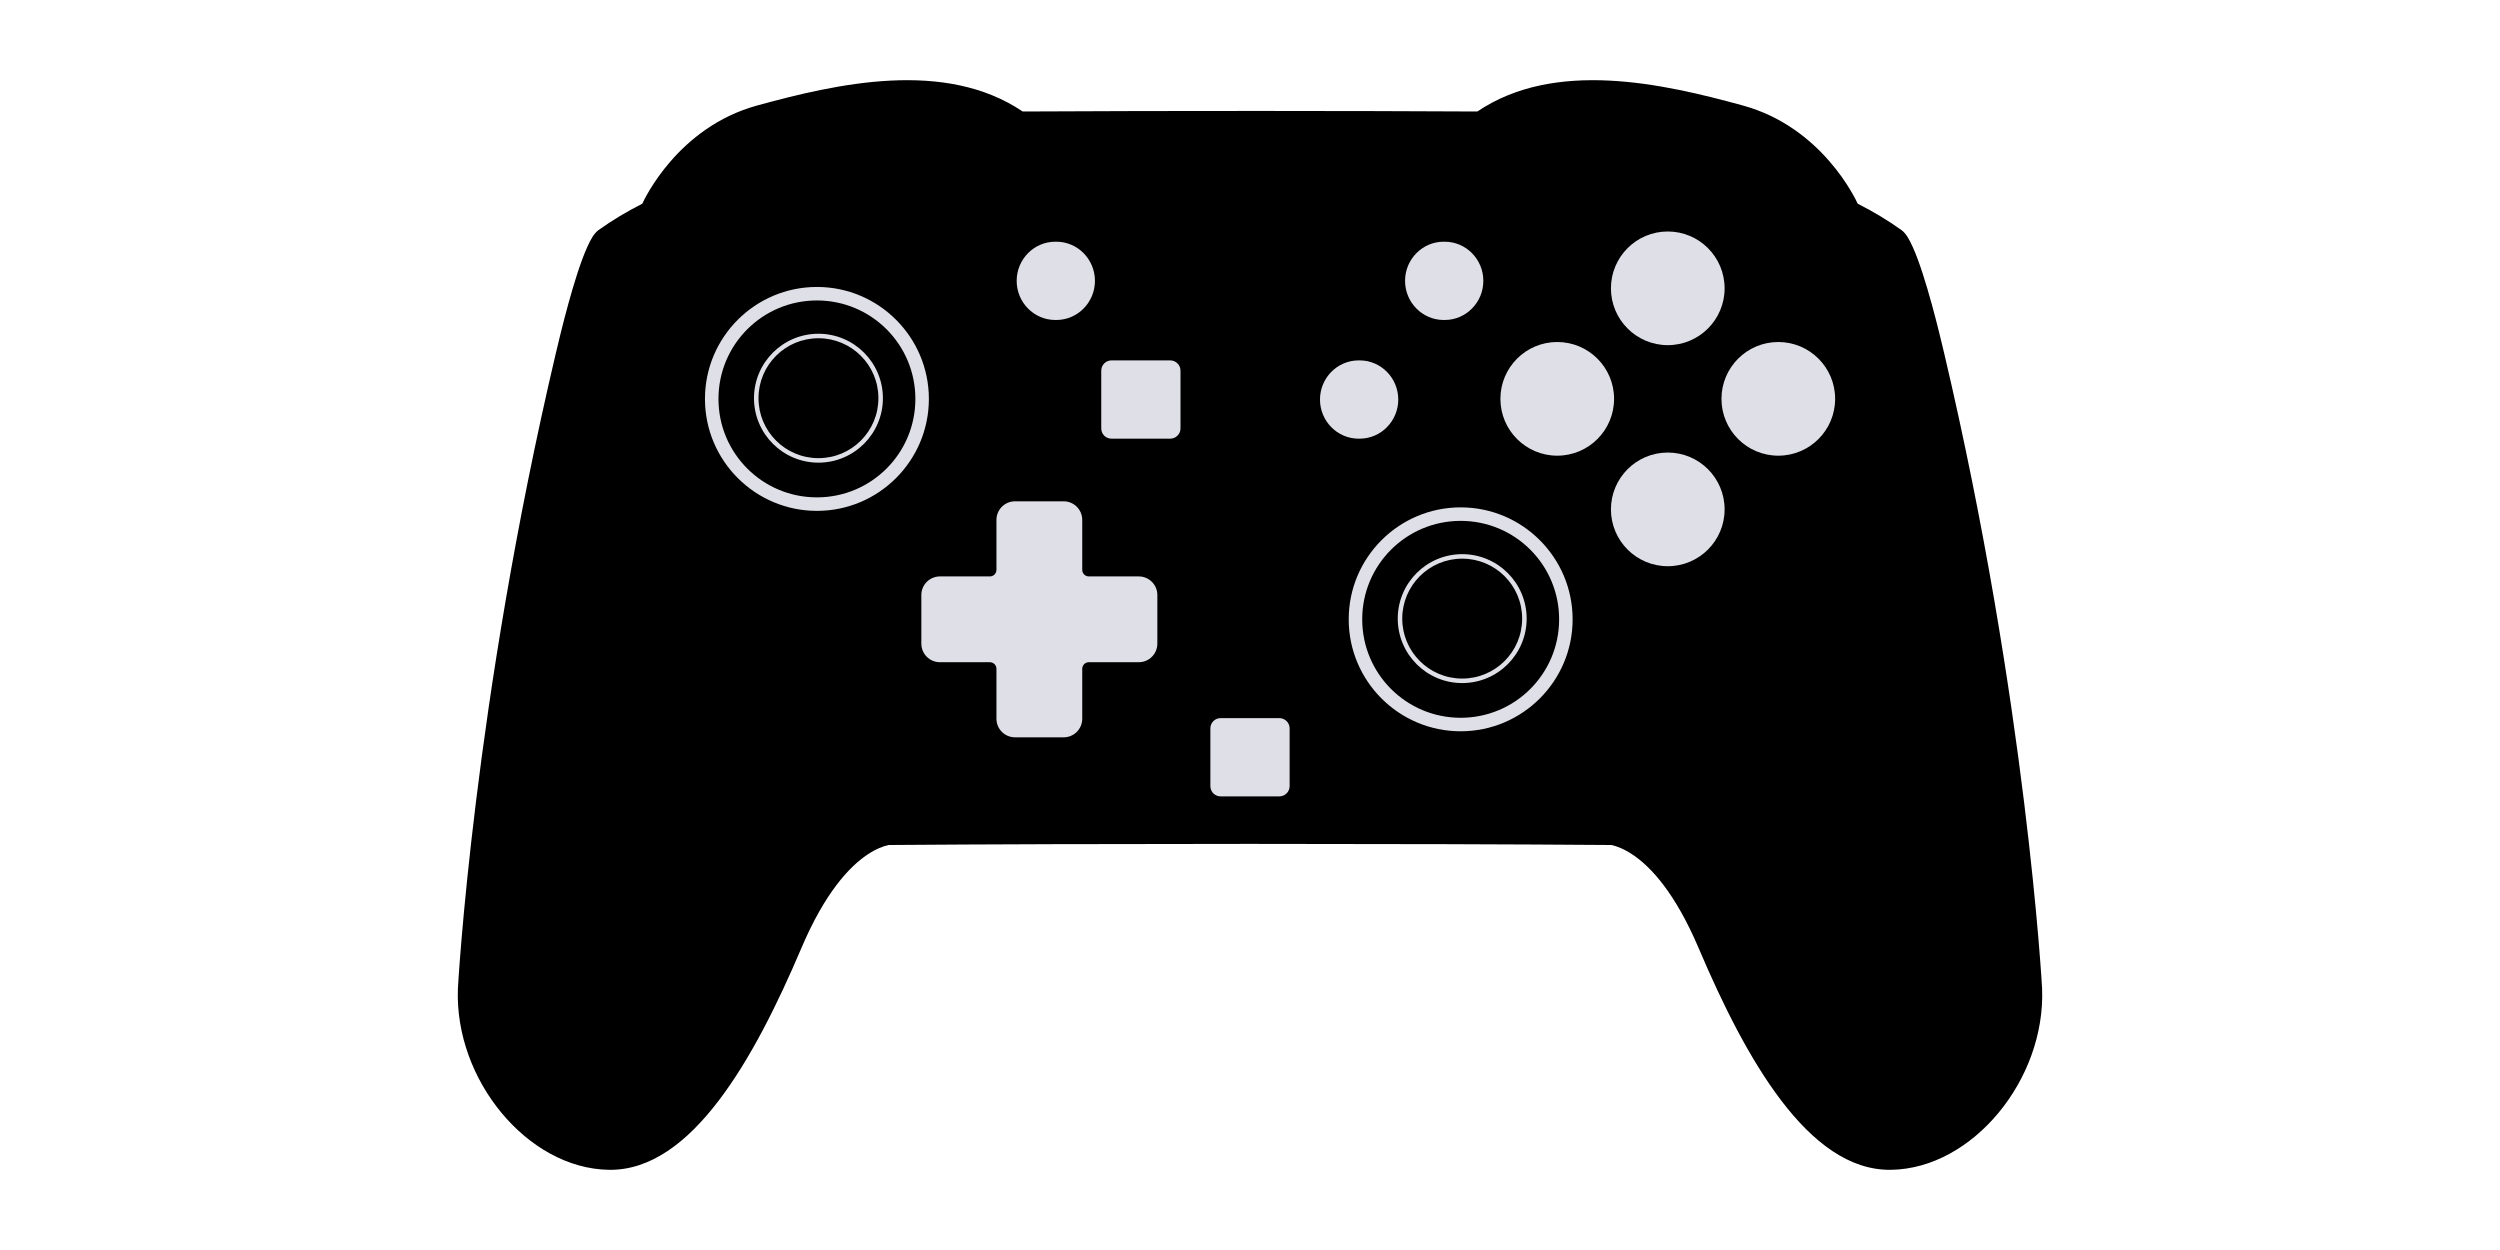
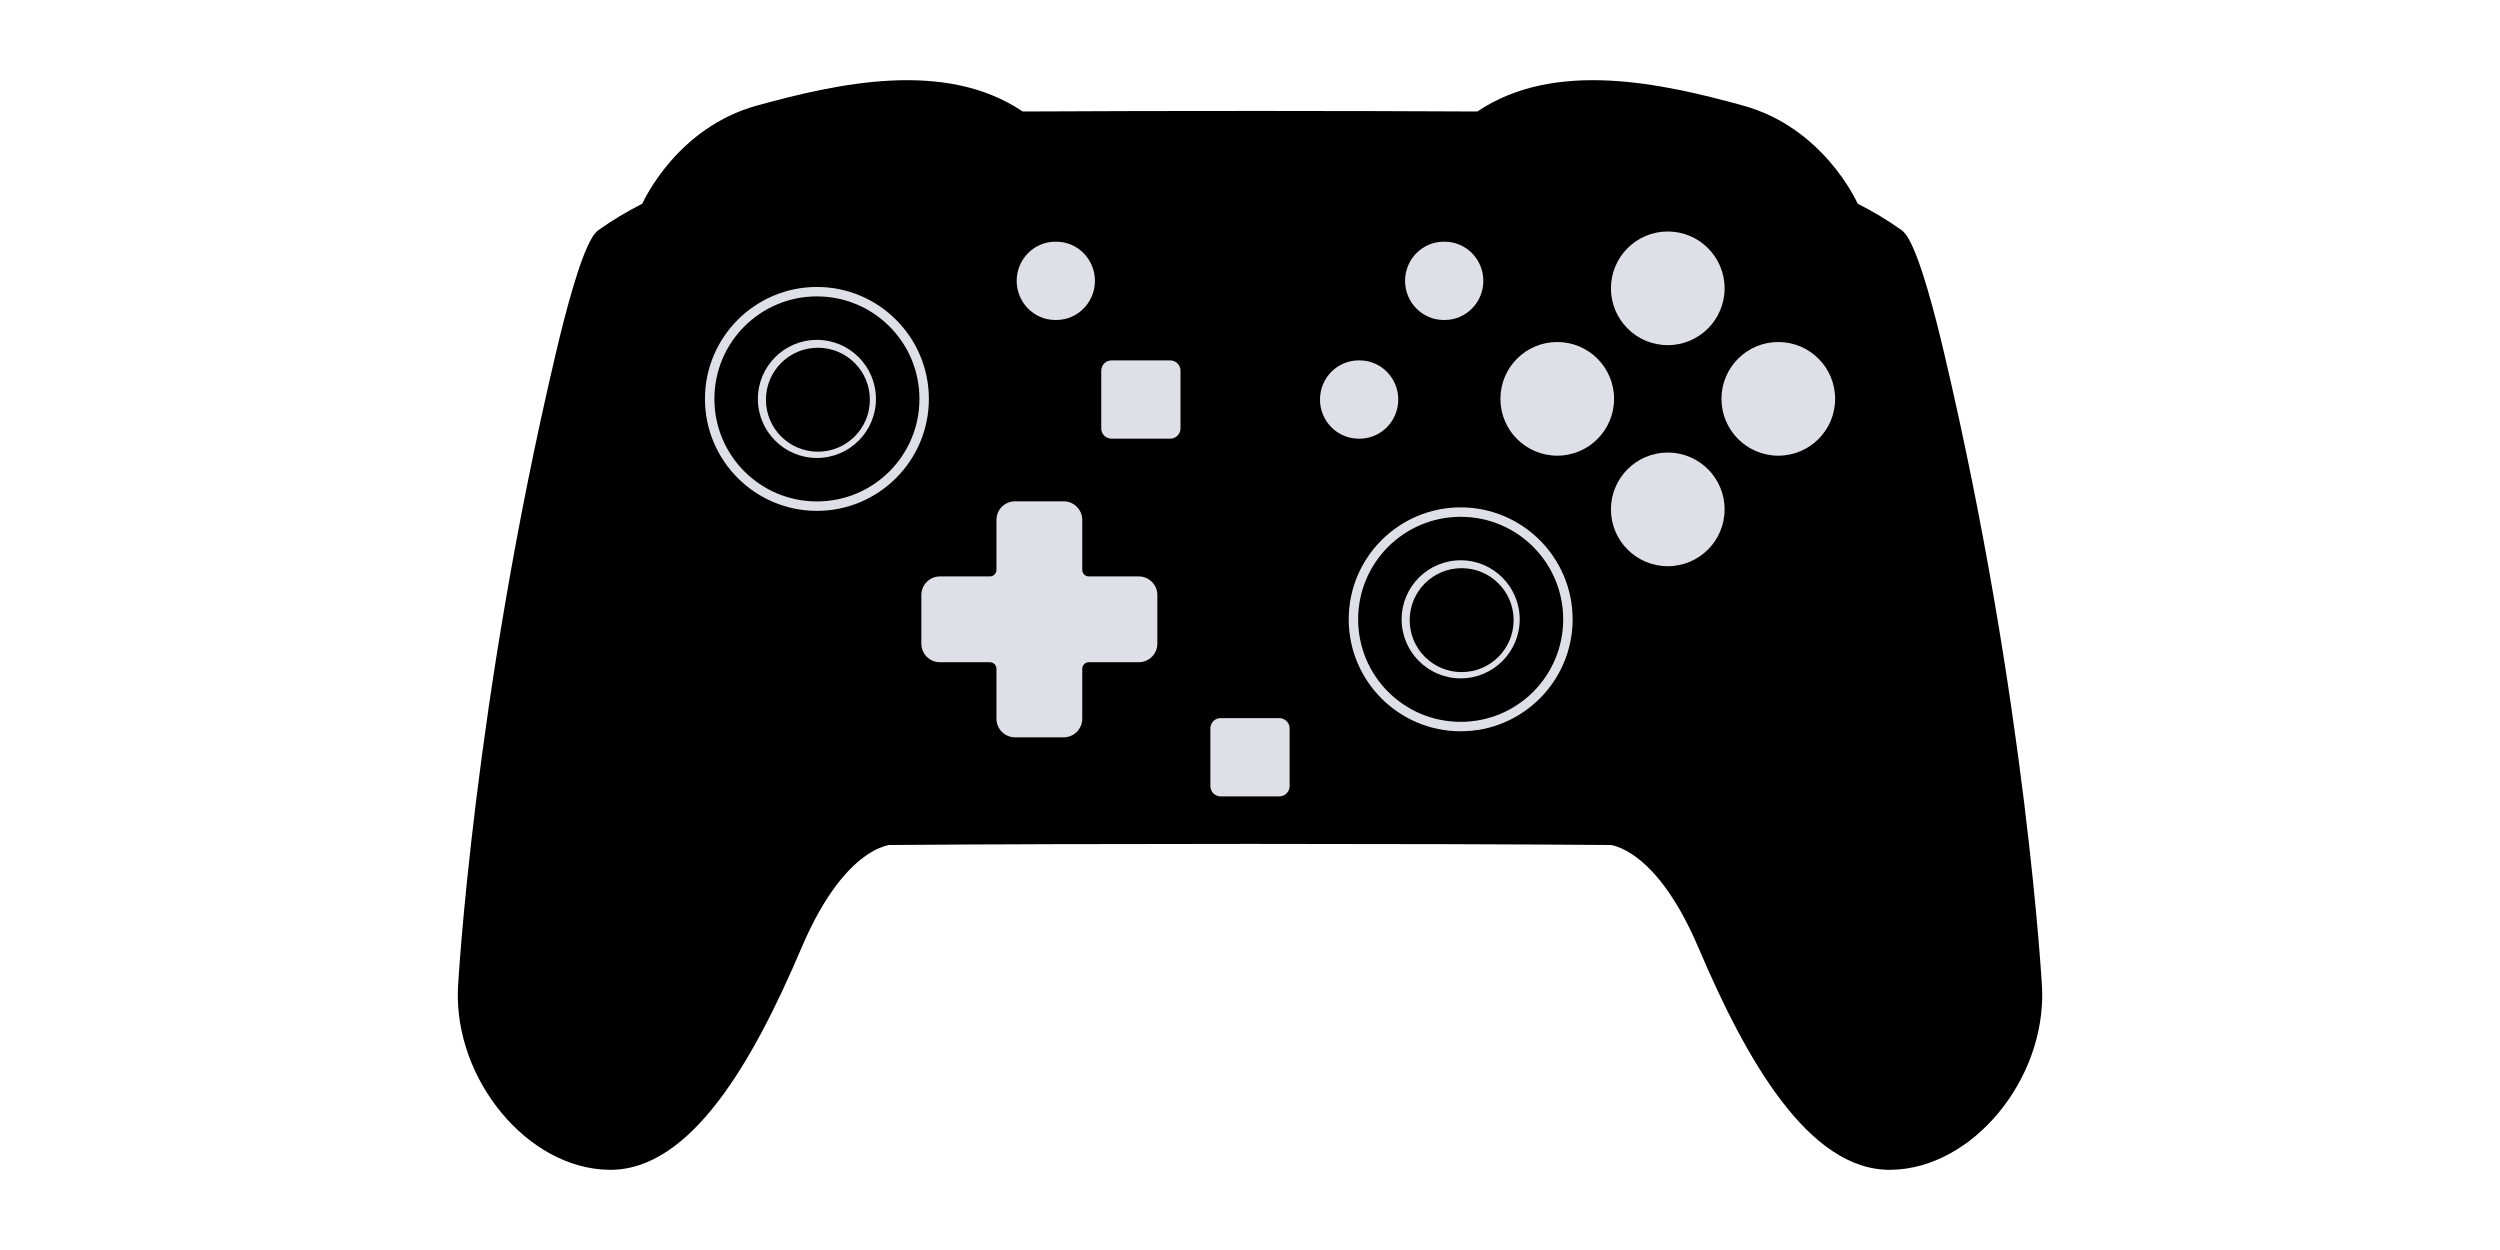
<svg xmlns="http://www.w3.org/2000/svg" xml:space="preserve" width="1000" height="500">
  <path d="M366.223 76.84c-19.992.98-40.052 5.975-56.895 10.603-33.525 9.213-47.783 39.733-48.658 41.662a142.5 142.5 0 0 0-18.572 11.18l-.02.014-.02.014c-1.917 1.438-3.238 3.848-4.732 7.13-5.554 12.206-11.555 37.496-13.357 45.141-35.012 148.536-41.56 269.49-41.569 269.688-.747 19.383 6.644 38.418 18.504 52.724s28.27 23.96 45.692 24.19c17.619.232 33.024-11.698 46.449-29.295s25.051-41.058 35.166-64.852c9.978-23.47 20.289-34.44 27.89-39.564 3.802-2.562 6.934-3.673 9.073-4.16 78.644-.632 227.86-.635 306.902 0 2.139.487 5.271 1.598 9.073 4.16 7.602 5.124 17.912 16.093 27.89 39.564 10.115 23.794 21.74 47.255 35.166 64.852s28.83 29.527 46.45 29.295c17.42-.23 33.83-9.884 45.69-24.19 11.861-14.306 19.252-33.34 18.505-52.724-.008-.198-6.557-121.152-41.569-269.688-1.802-7.645-7.803-32.935-13.357-45.14-1.494-3.283-2.815-5.693-4.733-7.131l-.019-.014-.02-.014a142.5 142.5 0 0 0-18.572-11.18c-.875-1.93-15.133-32.449-48.658-41.662-16.843-4.628-36.903-9.623-56.895-10.603-19.764-.97-39.45 2.016-55.902 13.123-51.123-.285-131.759-.342-193 0-16.452-11.107-36.138-14.092-55.902-13.123" style="baseline-shift:baseline;display:inline;overflow:visible;opacity:1;vector-effect:none;fill:#000;stop-color:#000;stop-opacity:1" transform="translate(11.275 -40.176)scale(.94235)" />
  <path d="M459.806 195.61a4.38 4.38 0 0 0-3.06 1.278l-.01.009-.01.011a4.36 4.36 0 0 0-1.24 3.08v24.473a4.35 4.35 0 0 0 1.24 3.078l.01.013.013.012a4.38 4.38 0 0 0 3.056 1.271h24.962a4.34 4.34 0 0 0 3.061-1.27 4.27 4.27 0 0 0 1.296-3.112v-24.46a4.27 4.27 0 0 0-1.296-3.107 4.35 4.35 0 0 0-3.061-1.275h-24.953z" style="baseline-shift:baseline;display:inline;overflow:visible;vector-effect:none;fill:#dfdfe7;fill-opacity:1;stroke-width:.898;stop-color:#000" transform="translate(11.275 -40.176)scale(.94235)" />
-   <path d="M710.106 623.472c-11.003 0-19.938 8.935-19.938 19.939s8.934 19.939 19.938 19.939 19.939-8.936 19.939-19.94c0-11.003-8.935-19.938-19.94-19.938m0 1.391c10.252 0 18.548 8.296 18.548 18.548 0 10.25-8.296 18.547-18.547 18.547s-18.546-8.296-18.546-18.547 8.294-18.548 18.546-18.548" style="baseline-shift:baseline;display:inline;overflow:visible;vector-effect:none;fill:#dfdfe7;fill-opacity:1;stroke-width:.696;stop-color:#000" transform="translate(-333.358 -584.55)scale(1.2931)" />
-   <path d="M709.633 609C690.522 609 675 624.522 675 643.632s15.523 34.632 34.633 34.632 34.63-15.522 34.63-34.632S728.744 609 709.634 609m0 4.176c16.837 0 30.455 13.62 30.455 30.456s-13.618 30.456-30.455 30.456c-16.835 0-30.457-13.62-30.457-30.456 0-16.837 13.62-30.456 30.458-30.456" style="baseline-shift:baseline;display:inline;overflow:visible;vector-effect:none;fill:#dfdfe7;fill-opacity:1;stroke:none;stroke-width:2.784;stroke-opacity:1;stop-color:#000" transform="translate(-333.358 -584.55)scale(1.2931)" />
-   <path d="M710.106 623.472c-11.003 0-19.938 8.935-19.938 19.939s8.934 19.939 19.938 19.939 19.939-8.936 19.939-19.94c0-11.003-8.935-19.938-19.94-19.938m0 1.391c10.252 0 18.548 8.296 18.548 18.548 0 10.25-8.296 18.547-18.547 18.547s-18.546-8.296-18.546-18.547 8.294-18.548 18.546-18.548" style="baseline-shift:baseline;display:inline;overflow:visible;vector-effect:none;fill:#dfdfe7;fill-opacity:1;stroke-width:.696;stop-color:#000" transform="translate(-590.858 -672.715)scale(1.2931)" />
-   <path d="M709.633 609C690.522 609 675 624.522 675 643.632s15.523 34.632 34.633 34.632 34.63-15.522 34.63-34.632S728.744 609 709.634 609m0 4.176c16.837 0 30.455 13.62 30.455 30.456s-13.618 30.456-30.455 30.456c-16.835 0-30.457-13.62-30.457-30.456 0-16.837 13.62-30.456 30.458-30.456" style="baseline-shift:baseline;display:inline;overflow:visible;vector-effect:none;fill:#dfdfe7;fill-opacity:1;stroke:none;stroke-width:2.784;stroke-opacity:1;stop-color:#000" transform="translate(-590.858 -672.715)scale(1.2931)" />
  <path d="M418.898 255.429a7.88 7.88 0 0 0-7.9 7.899v21.197a2.783 2.783 0 0 1-2.784 2.784h-21.196a7.88 7.88 0 0 0-7.9 7.899v20.62a7.88 7.88 0 0 0 7.9 7.898h21.196a2.783 2.783 0 0 1 2.783 2.785v21.195a7.88 7.88 0 0 0 7.9 7.9h20.622a7.88 7.88 0 0 0 7.897-7.9V326.51a2.783 2.783 0 0 1 2.784-2.785h21.199a7.88 7.88 0 0 0 7.896-7.898v-20.62a7.88 7.88 0 0 0-7.897-7.899h-21.199a2.783 2.783 0 0 1-2.784-2.784v-21.197a7.88 7.88 0 0 0-7.896-7.898z" style="fill:#dfdfe7;fill-opacity:1;fill-rule:evenodd;stroke:none;stroke-width:3.35;stroke-miterlimit:7;paint-order:stroke markers fill" transform="translate(11.275 -40.176)scale(.94235)" />
  <g transform="translate(-767.944 -220.588)scale(1.26794)">
    <circle cx="1096.93" cy="299.799" r="17.93" style="font-variation-settings:normal;vector-effect:none;fill:#dfdfe7;fill-opacity:1;fill-rule:evenodd;stroke-width:35.849;stroke-linecap:butt;stroke-linejoin:miter;stroke-miterlimit:4;stroke-dasharray:none;stroke-dashoffset:0;stroke-opacity:1;-inkscape-stroke:none;stop-color:#000" />
    <circle cx="-1166.668" cy="299.799" r="17.93" style="font-variation-settings:normal;vector-effect:none;fill:#dfdfe7;fill-opacity:1;fill-rule:evenodd;stroke-width:35.849;stroke-linecap:butt;stroke-linejoin:miter;stroke-miterlimit:4;stroke-dasharray:none;stroke-dashoffset:0;stroke-opacity:1;-inkscape-stroke:none;stop-color:#000" transform="scale(-1 1)" />
    <circle cx="264.93" cy="-1131.799" r="17.93" style="font-variation-settings:normal;vector-effect:none;fill:#dfdfe7;fill-opacity:1;fill-rule:evenodd;stroke-width:35.849;stroke-linecap:butt;stroke-linejoin:miter;stroke-miterlimit:4;stroke-dasharray:none;stroke-dashoffset:0;stroke-opacity:1;-inkscape-stroke:none;stop-color:#000" transform="rotate(90)" />
    <circle cx="-334.668" cy="-1131.799" r="17.93" style="font-variation-settings:normal;vector-effect:none;fill:#dfdfe7;fill-opacity:1;fill-rule:evenodd;stroke-width:35.849;stroke-linecap:butt;stroke-linejoin:miter;stroke-miterlimit:4;stroke-dasharray:none;stroke-dashoffset:0;stroke-opacity:1;-inkscape-stroke:none;stop-color:#000" transform="scale(1 -1)rotate(90)" />
  </g>
  <path d="M564.718 195.61c-9.03.002-16.386 7.46-16.386 16.612 0 9.154 7.356 16.61 16.386 16.613h.447c9.033.002 16.392-7.456 16.393-16.611 0-9.157-7.36-16.616-16.393-16.615zm-128.75-50.379c-9.03.003-16.386 7.46-16.386 16.613 0 9.154 7.356 16.61 16.386 16.613h.447c9.033.002 16.392-7.456 16.393-16.612 0-9.156-7.36-16.615-16.393-16.614zm165.314 0c9.03.003 16.386 7.46 16.386 16.613 0 9.154-7.356 16.61-16.386 16.613h-.447c-9.033.002-16.392-7.456-16.393-16.612 0-9.156 7.36-16.615 16.393-16.614z" style="baseline-shift:baseline;display:inline;overflow:visible;vector-effect:none;fill:#dfdfe7;fill-opacity:1;stroke-width:.695;stop-color:#000" transform="translate(11.275 -40.176)scale(.94235)" />
  <path d="M488.222 287.245a4.13 4.13 0 0 0-2.883 1.205l-.01.008-.008.01a4.1 4.1 0 0 0-1.169 2.903v23.062a4.1 4.1 0 0 0 1.169 2.9l.009.012.012.012a4.13 4.13 0 0 0 2.88 1.197h23.523a4.1 4.1 0 0 0 2.884-1.196 4.02 4.02 0 0 0 1.221-2.933v-23.05a4.02 4.02 0 0 0-1.22-2.928 4.1 4.1 0 0 0-2.885-1.201H488.23z" style="baseline-shift:baseline;display:inline;overflow:visible;vector-effect:none;fill:#dfdfe7;fill-opacity:1;stroke-width:.846;stop-color:#000" />
+   <g style="fill:#dfdfe7;fill-opacity:1">
+     <path d="M704.621 584.088c-12.986 0-23.533 10.547-23.533 23.533s10.547 23.533 23.533 23.533 23.533-10.547 23.533-23.533-10.547-23.533-23.533-23.533m.393 3.142c11.45 0 20.712 9.26 20.712 20.71s-9.262 20.714-20.712 20.714-20.713-9.262-20.713-20.713c0-11.45 9.262-20.71 20.713-20.71" style="baseline-shift:baseline;display:inline;overflow:visible;vector-effect:none;fill:#dfdfe7;fill-opacity:1;stop-color:#000" transform="translate(-122.905 -362.09)scale(1.00362)" />
+     <path d="M704.621 563C680 563 660 583 660 607.621s20 44.621 44.62 44.621c24.622 0 44.622-20 44.622-44.62 0-24.622-20-44.622-44.621-44.622m0 3.762c22.588 0 40.86 18.27 40.86 40.86 0 22.587-18.272 40.858-40.86 40.858s-40.86-18.27-40.86-40.859c0-22.588 18.272-40.86 40.86-40.86" style="baseline-shift:baseline;display:inline;overflow:visible;vector-effect:none;fill:#dfdfe7;fill-opacity:1;stop-color:#000" transform="translate(-122.905 -362.09)scale(1.00362)" />
+   </g>
+   <g style="fill:#dfdfe7;fill-opacity:1">
+     <path d="M704.621 584.088c-12.986 0-23.533 10.547-23.533 23.533s10.547 23.533 23.533 23.533 23.533-10.547 23.533-23.533-10.547-23.533-23.533-23.533m.393 3.142c11.45 0 20.712 9.26 20.712 20.71s-9.262 20.714-20.712 20.714-20.713-9.262-20.713-20.713c0-11.45 9.262-20.71 20.713-20.71" style="baseline-shift:baseline;display:inline;overflow:visible;vector-effect:none;fill:#dfdfe7;fill-opacity:1;stop-color:#000" transform="translate(-380.405 -450.255)scale(1.00362)" />
+     <path d="M704.621 563C680 563 660 583 660 607.621s20 44.621 44.62 44.621c24.622 0 44.622-20 44.622-44.62 0-24.622-20-44.622-44.621-44.622m0 3.762c22.588 0 40.86 18.27 40.86 40.86 0 22.587-18.272 40.858-40.86 40.858s-40.86-18.27-40.86-40.859c0-22.588 18.272-40.86 40.86-40.86" style="baseline-shift:baseline;display:inline;overflow:visible;vector-effect:none;fill:#dfdfe7;fill-opacity:1;stop-color:#000" transform="translate(-380.405 -450.255)scale(1.00362)" />
+   </g>
</svg>
